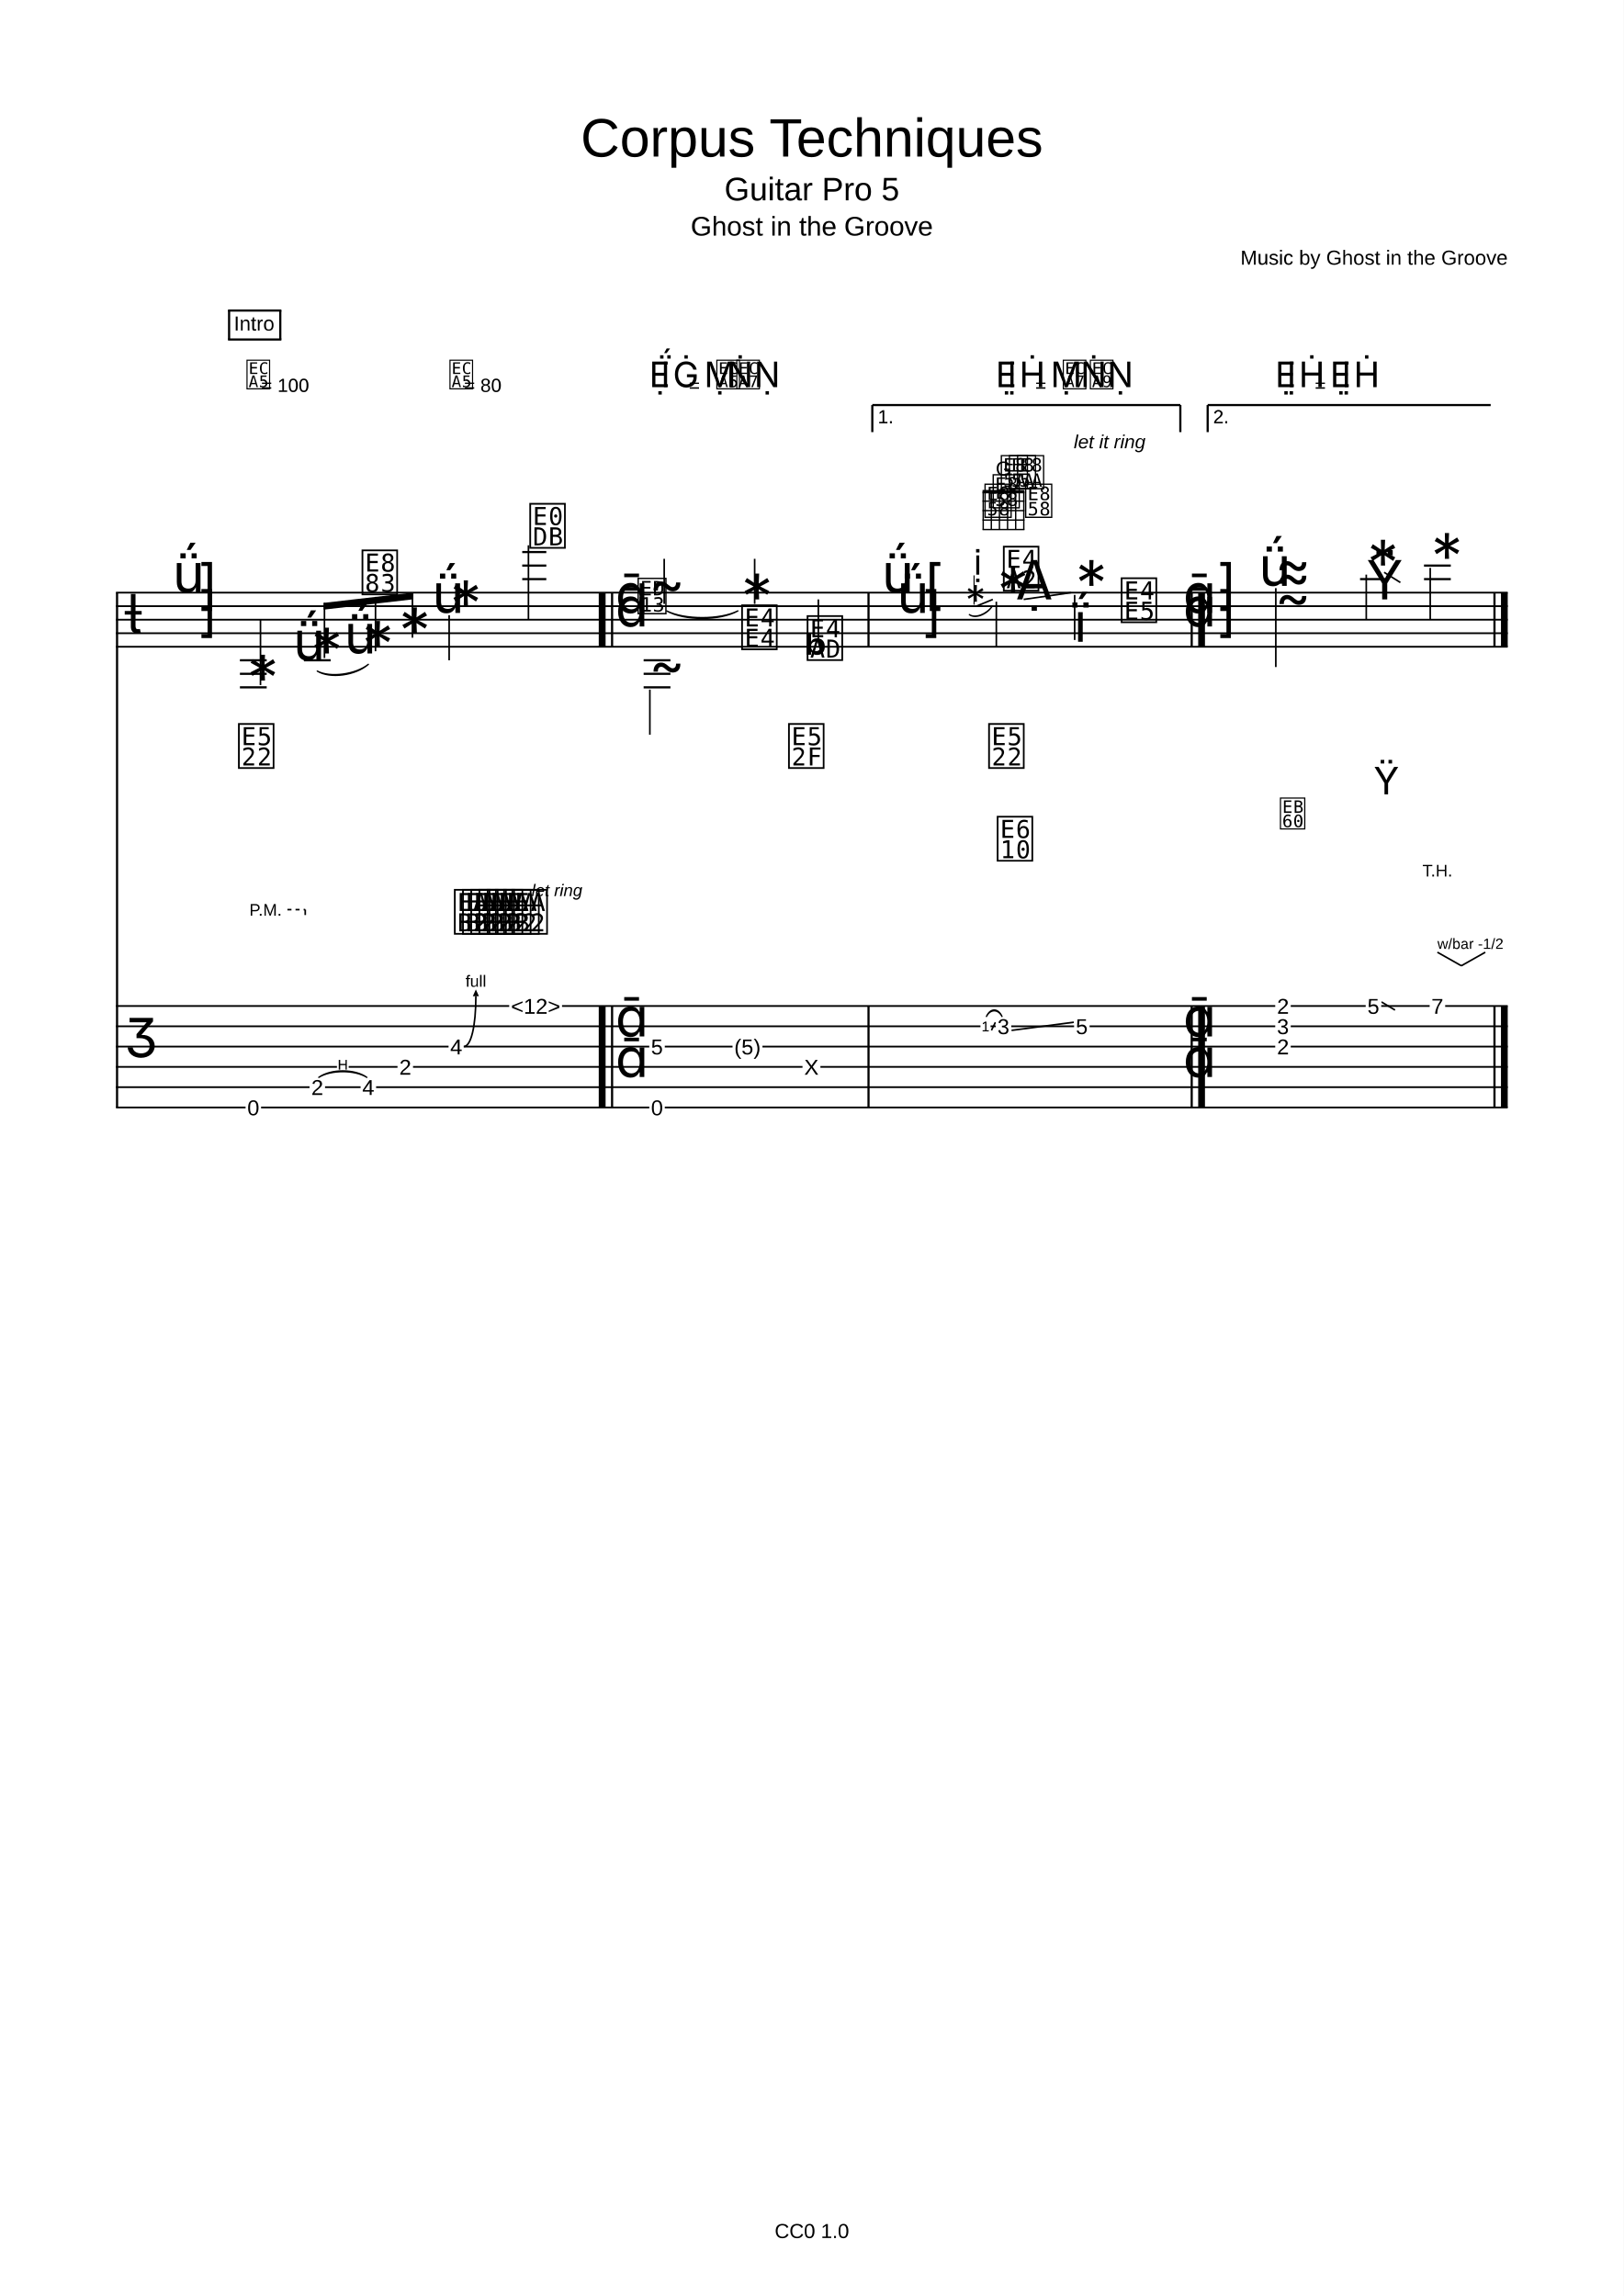
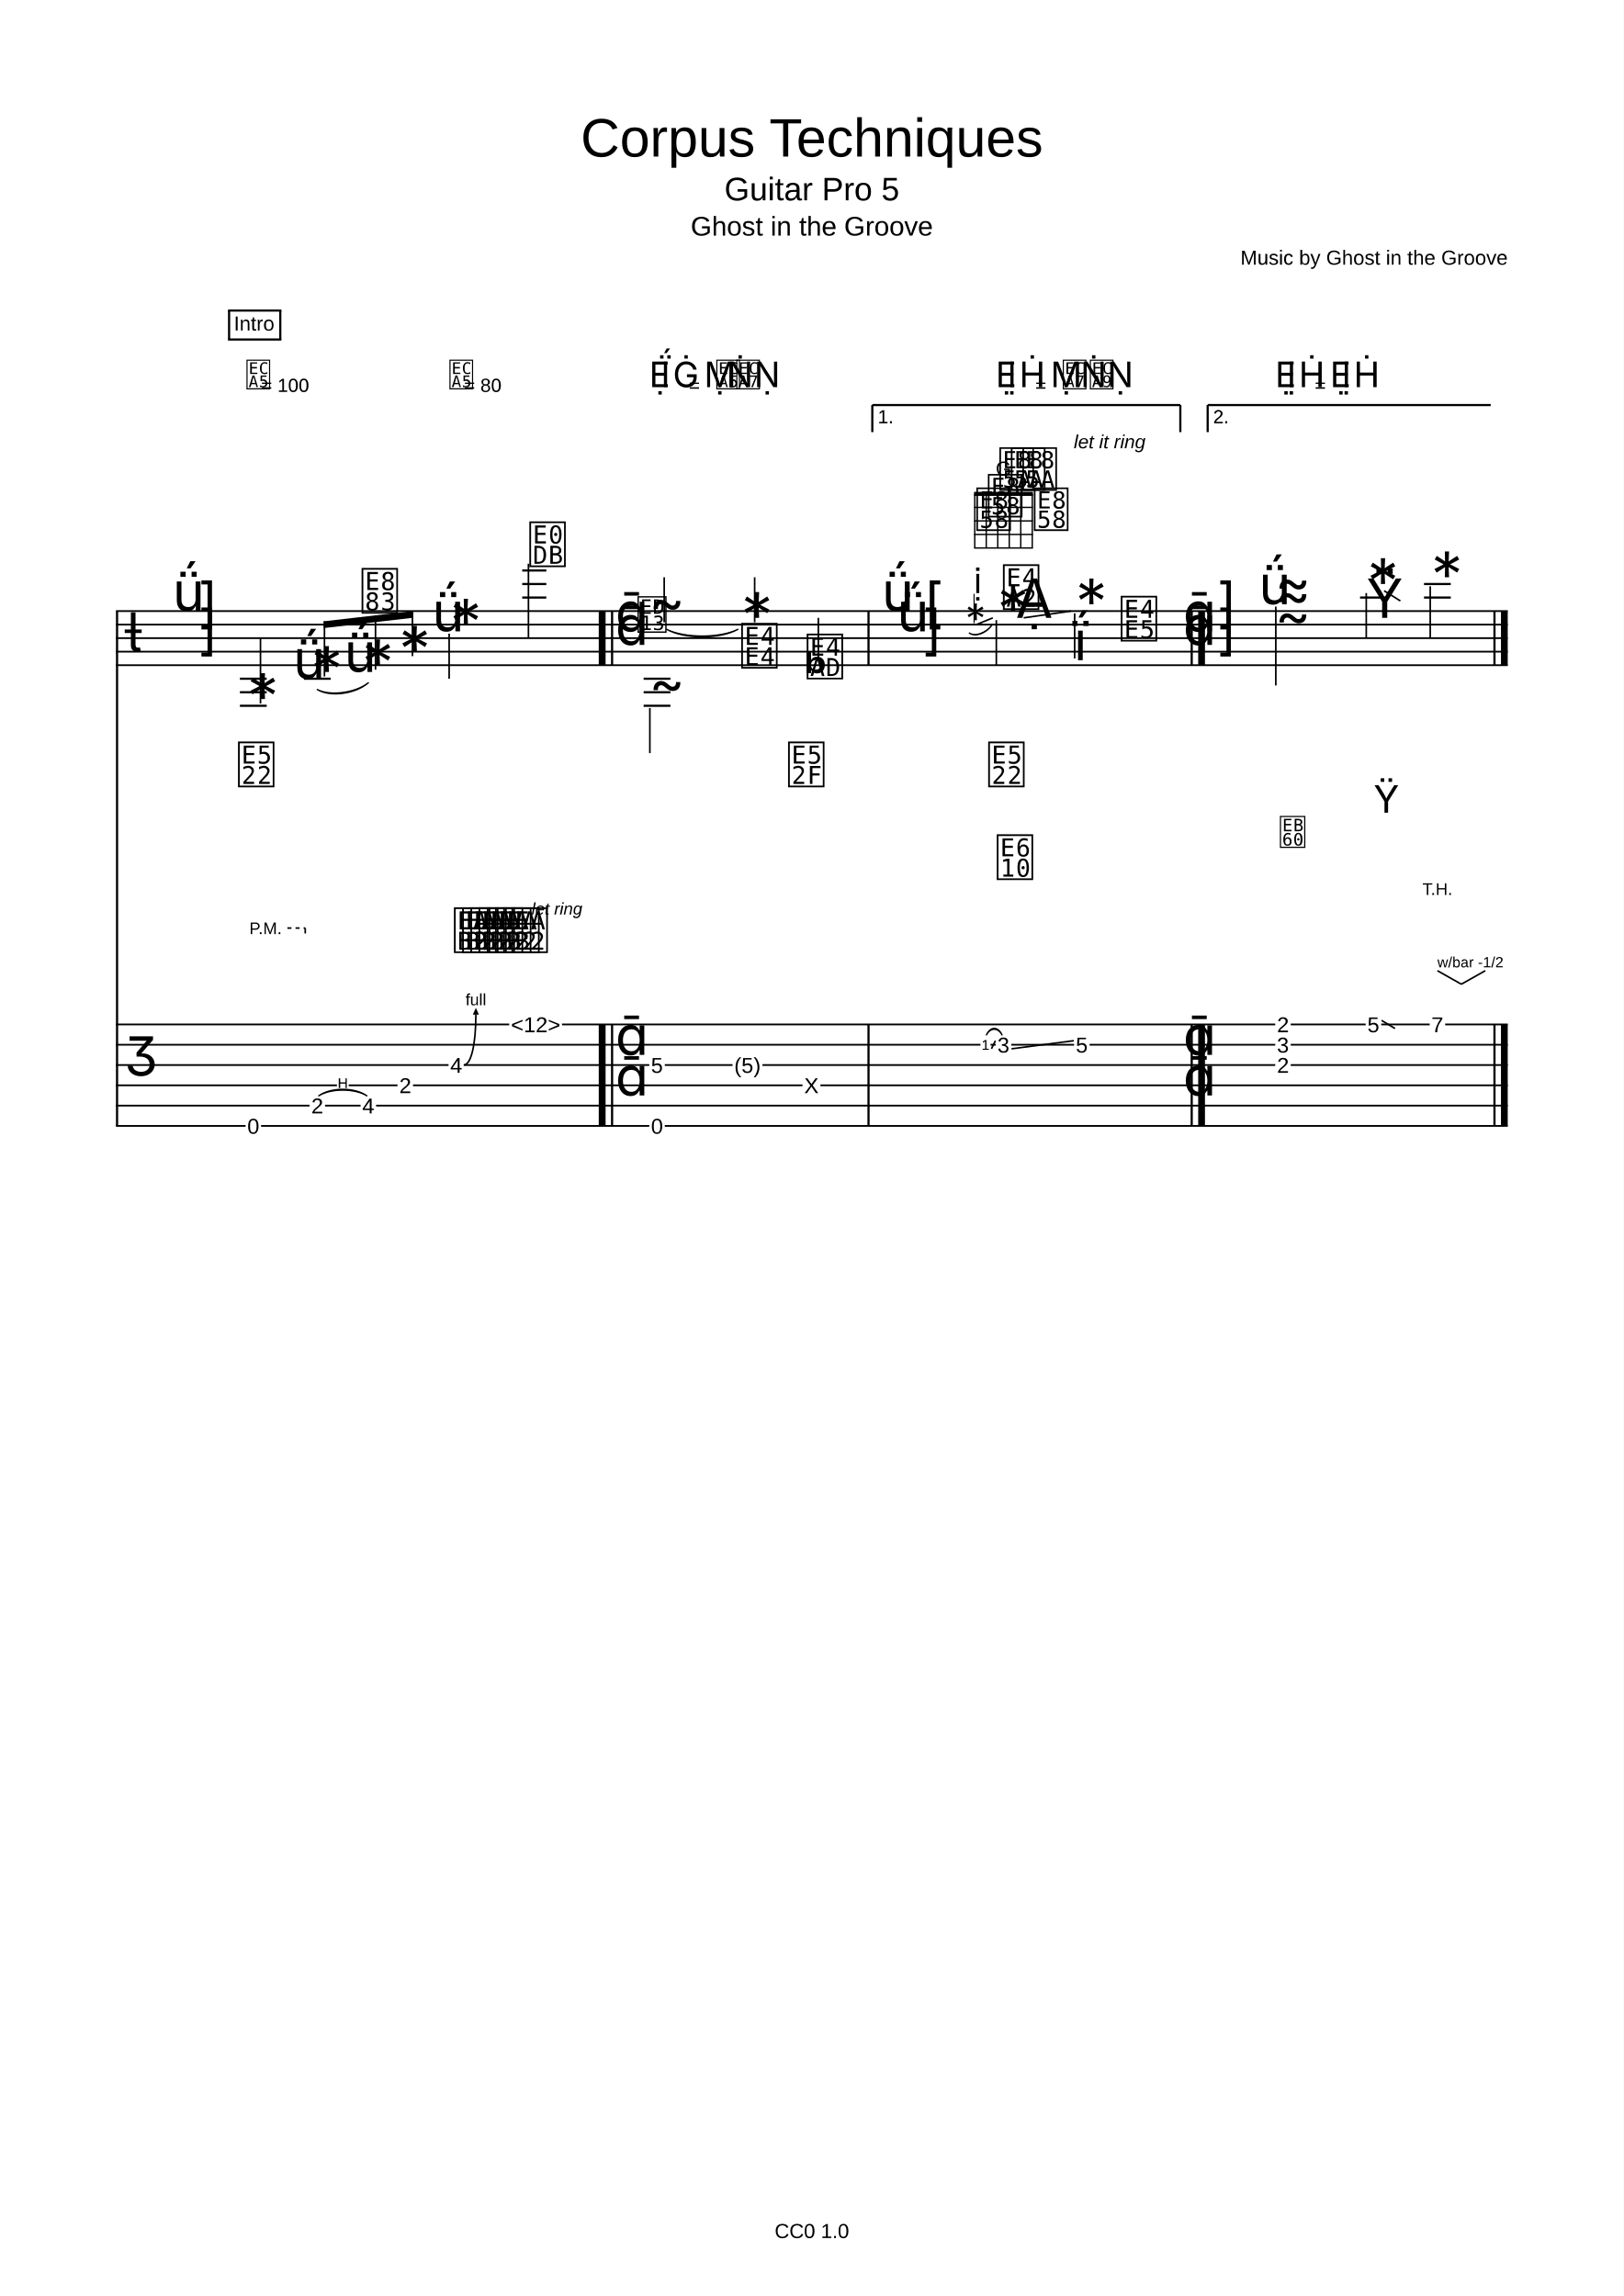
<svg xmlns="http://www.w3.org/2000/svg" width="1200" height="1697.143" viewBox="0 0 120 169.714">
  <style>@font-face{font-family:"Bravura";src:url("Bravura.otf")}text{font-family:"Bravura";font-size:4px}text.t{font-family:Arial,Helvetica,sans-serif}</style>
  <rect x="0" y="0" width="120" height="169.714" fill="white" />
  <g fill="black" stroke="black">
-     <line class="staffLine" x1="8.571" y1="43.806" x2="111.429" y2="43.806" stroke-width="0.13" />
-     <line class="staffLine" x1="8.571" y1="44.806" x2="111.429" y2="44.806" stroke-width="0.13" />
-     <line class="staffLine" x1="8.571" y1="45.806" x2="111.429" y2="45.806" stroke-width="0.13" />
-     <line class="staffLine" x1="8.571" y1="46.806" x2="111.429" y2="46.806" stroke-width="0.13" />
-     <line class="staffLine" x1="8.571" y1="47.806" x2="111.429" y2="47.806" stroke-width="0.13" />
-     <line class="ledgerLine" x1="17.731" y1="48.806" x2="19.711" y2="48.806" stroke-width="0.16" />
-     <line class="ledgerLine" x1="17.731" y1="49.806" x2="19.711" y2="49.806" stroke-width="0.16" />
-     <line class="ledgerLine" x1="17.731" y1="50.806" x2="19.711" y2="50.806" stroke-width="0.16" />
-     <line class="stem" x1="19.251" y1="50.638" x2="19.251" y2="45.806" stroke-width="0.12" />
-     <line class="ledgerLine" x1="22.459" y1="48.806" x2="24.439" y2="48.806" stroke-width="0.16" />
-     <line class="stem" x1="33.194" y1="45.474" x2="33.194" y2="48.806" stroke-width="0.12" />
-     <line class="ledgerLine" x1="38.595" y1="42.806" x2="40.375" y2="42.806" stroke-width="0.16" />
-     <line class="ledgerLine" x1="38.595" y1="41.806" x2="40.375" y2="41.806" stroke-width="0.16" />
-     <line class="ledgerLine" x1="38.595" y1="40.806" x2="40.375" y2="40.806" stroke-width="0.16" />
-     <line class="stem" x1="39.055" y1="40.306" x2="39.055" y2="45.806" stroke-width="0.12" />
-     <line class="stem" x1="23.979" y1="48.638" x2="23.979" y2="44.556" stroke-width="0.12" />
-     <line class="stem" x1="27.752" y1="48.138" x2="27.752" y2="44.121" stroke-width="0.12" />
-     <line class="stem" x1="30.481" y1="47.138" x2="30.481" y2="43.806" stroke-width="0.12" />
-     <line class="barline" x1="44.336" y1="43.806" x2="44.336" y2="47.806" stroke-width="0.16" />
-     <line class="barline" x1="44.506" y1="43.806" x2="44.506" y2="47.806" stroke-width="0.5" />
-     <line class="barline" x1="45.236" y1="43.806" x2="45.236" y2="47.806" stroke-width="0.16" />
-     <line class="stem" x1="49.088" y1="44.638" x2="49.088" y2="41.306" stroke-width="0.12" />
-     <line class="stem" x1="55.773" y1="44.638" x2="55.773" y2="41.306" stroke-width="0.12" />
-     <line class="stem" x1="60.48" y1="47.362" x2="60.48" y2="44.306" stroke-width="0.12" />
-     <line class="ledgerLine" x1="47.568" y1="48.806" x2="49.548" y2="48.806" stroke-width="0.16" />
-     <line class="ledgerLine" x1="47.568" y1="49.806" x2="49.548" y2="49.806" stroke-width="0.16" />
-     <line class="ledgerLine" x1="47.568" y1="50.806" x2="49.548" y2="50.806" stroke-width="0.16" />
-     <line class="stem" x1="48.028" y1="50.974" x2="48.028" y2="54.306" stroke-width="0.12" />
-     <line class="barline" x1="64.188" y1="43.806" x2="64.188" y2="47.806" stroke-width="0.16" />
-     <line class="stem" x1="73.634" y1="44.474" x2="73.634" y2="47.806" stroke-width="0.12" />
-     <line class="stem" x1="71.988" y1="44.697" x2="71.988" y2="42.531" stroke-width="0.078" />
-     <line class="slide" x1="72.157" y1="44.806" x2="73.374" y2="44.306" stroke-width="0.12" />
-     <line class="stem" x1="79.423" y1="43.974" x2="79.423" y2="47.306" stroke-width="0.12" />
-     <line class="slide" x1="75.654" y1="44.306" x2="79.163" y2="43.806" stroke-width="0.12" />
-     <line class="barline" x1="88.073" y1="43.806" x2="88.073" y2="47.806" stroke-width="0.16" />
-     <line class="barline" x1="88.803" y1="43.806" x2="88.803" y2="47.806" stroke-width="0.5" />
-     <line class="stem" x1="94.289" y1="43.474" x2="94.289" y2="49.306" stroke-width="0.12" />
-     <line class="ledgerLine" x1="100.514" y1="42.806" x2="102.494" y2="42.806" stroke-width="0.16" />
-     <line class="stem" x1="100.974" y1="42.474" x2="100.974" y2="45.806" stroke-width="0.12" />
-     <line class="slide" x1="102.294" y1="42.306" x2="103.494" y2="43.056" stroke-width="0.12" />
-     <line class="ledgerLine" x1="105.241" y1="42.806" x2="107.221" y2="42.806" stroke-width="0.16" />
-     <line class="ledgerLine" x1="105.241" y1="41.806" x2="107.221" y2="41.806" stroke-width="0.16" />
-     <line class="stem" x1="105.701" y1="41.974" x2="105.701" y2="45.806" stroke-width="0.12" />
-     <line class="barline" x1="110.449" y1="43.806" x2="110.449" y2="47.806" stroke-width="0.16" />
-     <line class="barline" x1="111.179" y1="43.806" x2="111.179" y2="47.806" stroke-width="0.5" />
-     <line class="chord" x1="75.664" y1="36.342" x2="75.664" y2="39.142" stroke-width="0.1" />
-     <line class="chord" x1="75.064" y1="36.342" x2="75.064" y2="39.142" stroke-width="0.1" />
-     <line class="chord" x1="74.464" y1="36.342" x2="74.464" y2="39.142" stroke-width="0.1" />
-     <line class="chord" x1="73.864" y1="36.342" x2="73.864" y2="39.142" stroke-width="0.1" />
-     <line class="chord" x1="73.264" y1="36.342" x2="73.264" y2="39.142" stroke-width="0.1" />
-     <line class="chord" x1="72.664" y1="36.342" x2="72.664" y2="39.142" stroke-width="0.1" />
-     <line class="chord" x1="72.614" y1="36.342" x2="75.714" y2="36.342" stroke-width="0.25" />
-     <line class="chord" x1="72.614" y1="37.042" x2="75.714" y2="37.042" stroke-width="0.1" />
-     <line class="chord" x1="72.614" y1="37.742" x2="75.714" y2="37.742" stroke-width="0.1" />
-     <line class="chord" x1="72.614" y1="38.442" x2="75.714" y2="38.442" stroke-width="0.1" />
-     <line class="chord" x1="72.614" y1="39.142" x2="75.714" y2="39.142" stroke-width="0.1" />
-     <line class="staffLine" x1="8.571" y1="74.361" x2="111.429" y2="74.361" stroke-width="0.13" />
-     <line class="staffLine" x1="8.571" y1="75.861" x2="111.429" y2="75.861" stroke-width="0.13" />
-     <line class="staffLine" x1="8.571" y1="77.361" x2="111.429" y2="77.361" stroke-width="0.13" />
-     <line class="staffLine" x1="8.571" y1="78.861" x2="111.429" y2="78.861" stroke-width="0.13" />
-     <line class="staffLine" x1="8.571" y1="80.361" x2="111.429" y2="80.361" stroke-width="0.13" />
-     <line class="staffLine" x1="8.571" y1="81.861" x2="111.429" y2="81.861" stroke-width="0.13" />
-     <line class="barline" x1="44.336" y1="74.361" x2="44.336" y2="81.861" stroke-width="0.16" />
-     <line class="barline" x1="44.506" y1="74.361" x2="44.506" y2="81.861" stroke-width="0.5" />
-     <line class="barline" x1="45.236" y1="74.361" x2="45.236" y2="81.861" stroke-width="0.16" />
-     <line class="barline" x1="64.188" y1="74.361" x2="64.188" y2="81.861" stroke-width="0.16" />
-     <line class="slide" x1="73.271" y1="76.161" x2="73.569" y2="75.561" stroke-width="0.12" />
-     <line class="slide" x1="74.759" y1="76.161" x2="79.359" y2="75.561" stroke-width="0.12" />
-     <line class="barline" x1="88.073" y1="74.361" x2="88.073" y2="81.861" stroke-width="0.16" />
-     <line class="barline" x1="88.803" y1="74.361" x2="88.803" y2="81.861" stroke-width="0.5" />
-     <line class="slide" x1="102.099" y1="74.061" x2="103.099" y2="74.661" stroke-width="0.12" />
-     <line class="barline" x1="110.449" y1="74.361" x2="110.449" y2="81.861" stroke-width="0.16" />
-     <line class="barline" x1="111.179" y1="74.361" x2="111.179" y2="81.861" stroke-width="0.5" />
-     <line class="bend" x1="106.231" y1="70.387" x2="108" y2="71.387" stroke-width="0.12" />
-     <line class="bend" x1="108" y1="71.387" x2="109.769" y2="70.387" stroke-width="0.12" />
-     <line class="technique" x1="21.241" y1="67.237" x2="22.559" y2="67.237" stroke-width="0.12" stroke-dasharray="0.3" />
-     <line class="technique" x1="22.559" y1="67.237" x2="22.559" y2="67.637" stroke-width="0.12" />
+     <line class="staffLine" x1="8.571" y1="45.169" x2="111.429" y2="45.169" stroke-width="0.13" />
+     <line class="staffLine" x1="8.571" y1="46.169" x2="111.429" y2="46.169" stroke-width="0.13" />
+     <line class="staffLine" x1="8.571" y1="47.169" x2="111.429" y2="47.169" stroke-width="0.13" />
+     <line class="staffLine" x1="8.571" y1="48.169" x2="111.429" y2="48.169" stroke-width="0.13" />
+     <line class="staffLine" x1="8.571" y1="49.169" x2="111.429" y2="49.169" stroke-width="0.13" />
+     <line class="ledgerLine" x1="17.731" y1="50.169" x2="19.711" y2="50.169" stroke-width="0.16" />
+     <line class="ledgerLine" x1="17.731" y1="51.169" x2="19.711" y2="51.169" stroke-width="0.16" />
+     <line class="ledgerLine" x1="17.731" y1="52.169" x2="19.711" y2="52.169" stroke-width="0.16" />
+     <line class="stem" x1="19.251" y1="52.001" x2="19.251" y2="47.169" stroke-width="0.12" />
+     <line class="ledgerLine" x1="22.459" y1="50.169" x2="24.439" y2="50.169" stroke-width="0.16" />
+     <line class="stem" x1="33.194" y1="46.837" x2="33.194" y2="50.169" stroke-width="0.12" />
+     <line class="ledgerLine" x1="38.595" y1="44.169" x2="40.375" y2="44.169" stroke-width="0.16" />
+     <line class="ledgerLine" x1="38.595" y1="43.169" x2="40.375" y2="43.169" stroke-width="0.16" />
+     <line class="ledgerLine" x1="38.595" y1="42.169" x2="40.375" y2="42.169" stroke-width="0.16" />
+     <line class="stem" x1="39.055" y1="41.669" x2="39.055" y2="47.169" stroke-width="0.12" />
+     <line class="stem" x1="23.979" y1="50.001" x2="23.979" y2="45.919" stroke-width="0.12" />
+     <line class="stem" x1="27.752" y1="49.501" x2="27.752" y2="45.484" stroke-width="0.12" />
+     <line class="stem" x1="30.481" y1="48.501" x2="30.481" y2="45.169" stroke-width="0.12" />
+     <line class="barline" x1="44.336" y1="45.169" x2="44.336" y2="49.169" stroke-width="0.16" />
+     <line class="barline" x1="44.506" y1="45.169" x2="44.506" y2="49.169" stroke-width="0.5" />
+     <line class="barline" x1="45.236" y1="45.169" x2="45.236" y2="49.169" stroke-width="0.16" />
+     <line class="stem" x1="49.088" y1="46.001" x2="49.088" y2="42.669" stroke-width="0.12" />
+     <line class="stem" x1="55.773" y1="46.001" x2="55.773" y2="42.669" stroke-width="0.12" />
+     <line class="stem" x1="60.48" y1="48.725" x2="60.48" y2="45.669" stroke-width="0.12" />
+     <line class="ledgerLine" x1="47.568" y1="50.169" x2="49.548" y2="50.169" stroke-width="0.16" />
+     <line class="ledgerLine" x1="47.568" y1="51.169" x2="49.548" y2="51.169" stroke-width="0.16" />
+     <line class="ledgerLine" x1="47.568" y1="52.169" x2="49.548" y2="52.169" stroke-width="0.16" />
+     <line class="stem" x1="48.028" y1="52.337" x2="48.028" y2="55.669" stroke-width="0.12" />
+     <line class="barline" x1="64.188" y1="45.169" x2="64.188" y2="49.169" stroke-width="0.16" />
+     <line class="stem" x1="73.634" y1="45.837" x2="73.634" y2="49.169" stroke-width="0.12" />
+     <line class="stem" x1="71.988" y1="46.06" x2="71.988" y2="43.894" stroke-width="0.078" />
+     <line class="slide" x1="72.157" y1="46.169" x2="73.374" y2="45.669" stroke-width="0.12" />
+     <line class="stem" x1="79.423" y1="45.337" x2="79.423" y2="48.669" stroke-width="0.12" />
+     <line class="slide" x1="75.654" y1="45.669" x2="79.163" y2="45.169" stroke-width="0.12" />
+     <line class="barline" x1="88.073" y1="45.169" x2="88.073" y2="49.169" stroke-width="0.16" />
+     <line class="barline" x1="88.803" y1="45.169" x2="88.803" y2="49.169" stroke-width="0.5" />
+     <line class="stem" x1="94.289" y1="44.837" x2="94.289" y2="50.669" stroke-width="0.12" />
+     <line class="ledgerLine" x1="100.514" y1="44.169" x2="102.494" y2="44.169" stroke-width="0.16" />
+     <line class="stem" x1="100.974" y1="43.837" x2="100.974" y2="47.169" stroke-width="0.12" />
+     <line class="slide" x1="102.294" y1="43.669" x2="103.494" y2="44.419" stroke-width="0.12" />
+     <line class="ledgerLine" x1="105.241" y1="44.169" x2="107.221" y2="44.169" stroke-width="0.16" />
+     <line class="ledgerLine" x1="105.241" y1="43.169" x2="107.221" y2="43.169" stroke-width="0.16" />
+     <line class="stem" x1="105.701" y1="43.337" x2="105.701" y2="47.169" stroke-width="0.12" />
+     <line class="barline" x1="110.449" y1="45.169" x2="110.449" y2="49.169" stroke-width="0.16" />
+     <line class="barline" x1="111.179" y1="45.169" x2="111.179" y2="49.169" stroke-width="0.5" />
+     <line class="chord" x1="76.289" y1="36.505" x2="76.289" y2="40.505" stroke-width="0.1" />
+     <line class="chord" x1="75.439" y1="36.505" x2="75.439" y2="40.505" stroke-width="0.1" />
+     <line class="chord" x1="74.589" y1="36.505" x2="74.589" y2="40.505" stroke-width="0.1" />
+     <line class="chord" x1="73.739" y1="36.505" x2="73.739" y2="40.505" stroke-width="0.1" />
+     <line class="chord" x1="72.889" y1="36.505" x2="72.889" y2="40.505" stroke-width="0.1" />
+     <line class="chord" x1="72.039" y1="36.505" x2="72.039" y2="40.505" stroke-width="0.1" />
+     <line class="chord" x1="71.989" y1="36.505" x2="76.339" y2="36.505" stroke-width="0.3" />
+     <line class="chord" x1="71.989" y1="37.505" x2="76.339" y2="37.505" stroke-width="0.1" />
+     <line class="chord" x1="71.989" y1="38.505" x2="76.339" y2="38.505" stroke-width="0.1" />
+     <line class="chord" x1="71.989" y1="39.505" x2="76.339" y2="39.505" stroke-width="0.1" />
+     <line class="chord" x1="71.989" y1="40.505" x2="76.339" y2="40.505" stroke-width="0.1" />
+     <line class="staffLine" x1="8.571" y1="75.724" x2="111.429" y2="75.724" stroke-width="0.13" />
+     <line class="staffLine" x1="8.571" y1="77.224" x2="111.429" y2="77.224" stroke-width="0.13" />
+     <line class="staffLine" x1="8.571" y1="78.724" x2="111.429" y2="78.724" stroke-width="0.13" />
+     <line class="staffLine" x1="8.571" y1="80.224" x2="111.429" y2="80.224" stroke-width="0.13" />
+     <line class="staffLine" x1="8.571" y1="81.724" x2="111.429" y2="81.724" stroke-width="0.13" />
+     <line class="staffLine" x1="8.571" y1="83.224" x2="111.429" y2="83.224" stroke-width="0.13" />
+     <line class="barline" x1="44.336" y1="75.724" x2="44.336" y2="83.224" stroke-width="0.16" />
+     <line class="barline" x1="44.506" y1="75.724" x2="44.506" y2="83.224" stroke-width="0.5" />
+     <line class="barline" x1="45.236" y1="75.724" x2="45.236" y2="83.224" stroke-width="0.16" />
+     <line class="barline" x1="64.188" y1="75.724" x2="64.188" y2="83.224" stroke-width="0.16" />
+     <line class="slide" x1="73.271" y1="77.524" x2="73.569" y2="76.924" stroke-width="0.12" />
+     <line class="slide" x1="74.759" y1="77.524" x2="79.359" y2="76.924" stroke-width="0.12" />
+     <line class="barline" x1="88.073" y1="75.724" x2="88.073" y2="83.224" stroke-width="0.16" />
+     <line class="barline" x1="88.803" y1="75.724" x2="88.803" y2="83.224" stroke-width="0.5" />
+     <line class="slide" x1="102.099" y1="75.424" x2="103.099" y2="76.024" stroke-width="0.12" />
+     <line class="barline" x1="110.449" y1="75.724" x2="110.449" y2="83.224" stroke-width="0.16" />
+     <line class="barline" x1="111.179" y1="75.724" x2="111.179" y2="83.224" stroke-width="0.5" />
+     <line class="bend" x1="106.231" y1="71.75" x2="108" y2="72.75" stroke-width="0.12" />
+     <line class="bend" x1="108" y1="72.75" x2="109.769" y2="71.75" stroke-width="0.12" />
+     <line class="technique" x1="21.241" y1="68.6" x2="22.559" y2="68.6" stroke-width="0.12" stroke-dasharray="0.3" />
+     <line class="technique" x1="22.559" y1="68.6" x2="22.559" y2="69" stroke-width="0.12" />
    <line class="volta" x1="64.468" y1="29.941" x2="87.233" y2="29.941" stroke-width="0.16" />
    <line class="volta" x1="64.468" y1="29.941" x2="64.468" y2="31.941" stroke-width="0.16" />
    <line class="volta" x1="87.233" y1="29.941" x2="87.233" y2="31.941" stroke-width="0.16" />
    <line class="volta" x1="89.253" y1="29.941" x2="110.169" y2="29.941" stroke-width="0.16" />
    <line class="volta" x1="89.253" y1="29.941" x2="89.253" y2="31.941" stroke-width="0.16" />
    <line class="section" x1="16.851" y1="22.955" x2="20.795" y2="22.955" stroke-width="0.16" />
    <line class="section" x1="16.851" y1="25.095" x2="20.795" y2="25.095" stroke-width="0.16" />
    <line class="section" x1="16.931" y1="22.955" x2="16.931" y2="25.095" stroke-width="0.16" />
    <line class="section" x1="20.715" y1="22.955" x2="20.715" y2="25.095" stroke-width="0.16" />
-     <line class="barline" x1="8.651" y1="43.806" x2="8.651" y2="81.861" stroke-width="0.16" />
-     <polygon class="beam" stroke="none" points="23.919,44.563 30.541,43.799 30.541,44.299 23.919,45.063" />
-     <text class="clef" x="9.171" y="46.806" stroke="none"></text>
-     <text class="keySignature" x="12.755" y="43.806" stroke="none"></text>
-     <text class="timeSignature" x="14.651" y="44.806" stroke="none"></text>
-     <text class="timeSignature" x="14.651" y="46.806" stroke="none"></text>
-     <text class="notehead" x="18.131" y="50.806" stroke="none"></text>
-     <text class="notehead" x="22.859" y="48.806" stroke="none"></text>
-     <text class="accidental" x="21.663" y="48.806" stroke="none"></text>
-     <text class="notehead" x="26.632" y="48.306" stroke="none"></text>
-     <text class="accidental" x="25.436" y="48.306" stroke="none"></text>
-     <text class="notehead" x="29.361" y="47.306" stroke="none"></text>
-     <text class="notehead" x="33.134" y="45.306" stroke="none"></text>
-     <text class="accidental" x="31.938" y="45.306" stroke="none"></text>
-     <text class="notehead" x="38.995" y="40.306" stroke="none"></text>
-     <text class="tuplet" x="26.598" y="43.749" stroke="none"></text>
-     <text class="repeat" x="45.476" y="45.306" stroke="none"></text>
-     <text class="repeat" x="45.476" y="46.306" stroke="none"></text>
-     <text class="notehead" x="47.968" y="44.806" stroke="none"></text>
-     <text class="fingering" x="47.012" y="45.209" style="font-size:3.2px" stroke="none"></text>
-     <text class="notehead" x="54.653" y="44.806" stroke="none"></text>
-     <text class="notehead" x="59.38" y="47.806" stroke="none"></text>
-     <text class="articulation" x="59.492" y="48.606" stroke="none"></text>
-     <text class="notehead" x="47.968" y="50.806" stroke="none"></text>
-     <text class="rest" x="54.653" y="47.806" stroke="none"></text>
-     <text class="keySignature" x="65.168" y="43.806" stroke="none"></text>
-     <text class="keySignature" x="66.284" y="45.306" stroke="none"></text>
-     <text class="timeSignature" x="68.278" y="44.806" stroke="none"></text>
-     <text class="timeSignature" x="68.18" y="46.806" stroke="none"></text>
-     <text class="notehead" x="73.574" y="44.306" stroke="none"></text>
-     <text class="dot" x="75.054" y="44.306" stroke="none"></text>
-     <text class="notehead" x="71.26" y="44.806" style="font-size:2.6px" stroke="none"></text>
-     <text class="flag" x="71.949" y="42.474" style="font-size:2.6px" stroke="none"></text>
-     <text class="articulation" x="73.996" y="43.474" stroke="none"></text>
-     <text class="notehead" x="79.363" y="43.806" stroke="none"></text>
-     <text class="flag" x="79.363" y="47.438" stroke="none"></text>
-     <text class="rest" x="82.702" y="45.806" stroke="none"></text>
-     <text class="repeat" x="87.433" y="45.306" stroke="none"></text>
-     <text class="repeat" x="87.433" y="46.306" stroke="none"></text>
-     <text class="timeSignature" x="89.953" y="44.806" stroke="none"></text>
-     <text class="timeSignature" x="89.953" y="46.806" stroke="none"></text>
-     <text class="notehead" x="94.229" y="43.306" stroke="none"></text>
-     <text class="accidental" x="93.033" y="43.306" stroke="none"></text>
-     <text class="notehead" x="94.229" y="44.306" stroke="none"></text>
-     <text class="notehead" x="94.229" y="45.806" stroke="none"></text>
-     <text class="notehead" x="100.914" y="42.306" stroke="none"></text>
-     <text class="technique" x="100.978" y="44.306" stroke="none"></text>
-     <text class="notehead" x="105.641" y="41.806" stroke="none"></text>
-     <text class="chord" x="75.662" y="38.094" style="font-size:3px" stroke="none"></text>
-     <text class="chord" x="75.062" y="35.979" style="font-size:3px" stroke="none"></text>
-     <text class="chord" x="74.462" y="35.979" style="font-size:3px" stroke="none"></text>
-     <text class="chord" x="73.862" y="35.979" style="font-size:3px" stroke="none"></text>
-     <text class="chord" x="73.262" y="37.394" style="font-size:3px" stroke="none"></text>
-     <text class="chord" x="72.662" y="38.094" style="font-size:3px" stroke="none"></text>
-     <text class="dynamic" x="17.465" y="56.582" stroke="none"></text>
-     <text class="dynamic" x="58.118" y="56.582" stroke="none"></text>
-     <text class="dynamic" x="72.908" y="56.582" stroke="none"></text>
-     <text class="clef" x="9.183" y="78.143" stroke="none"></text>
-     <text class="repeat" x="45.476" y="76.611" stroke="none"></text>
-     <text class="repeat" x="45.476" y="79.611" stroke="none"></text>
-     <text class="repeat" x="87.433" y="76.611" stroke="none"></text>
-     <text class="repeat" x="87.433" y="79.611" stroke="none"></text>
-     <text class="vibrato" x="33.42" y="68.837" stroke="none"></text>
-     <text class="vibrato" x="34.028" y="68.837" stroke="none"></text>
-     <text class="vibrato" x="34.636" y="68.837" stroke="none"></text>
-     <text class="vibrato" x="35.244" y="68.837" stroke="none"></text>
-     <text class="vibrato" x="35.852" y="68.837" stroke="none"></text>
-     <text class="vibrato" x="36.46" y="68.837" stroke="none"></text>
-     <text class="vibrato" x="37.068" y="68.837" stroke="none"></text>
-     <text class="vibrato" x="37.676" y="68.837" stroke="none"></text>
-     <text class="technique" x="73.54" y="63.437" stroke="none"></text>
-     <text class="technique" x="94.5" y="61.137" style="font-size:2.8px" stroke="none"></text>
-     <text class="technique" x="101.507" y="58.714" style="font-size:2.8px" stroke="none"></text>
+     <line class="barline" x1="8.651" y1="45.169" x2="8.651" y2="83.224" stroke-width="0.16" />
+     <polygon class="beam" stroke="none" points="23.919,45.926 30.541,45.162 30.541,45.662 23.919,46.426" />
+     <text class="clef" x="9.171" y="48.169" stroke="none"></text>
+     <text class="keySignature" x="12.755" y="45.169" stroke="none"></text>
+     <text class="timeSignature" x="14.651" y="46.169" stroke="none"></text>
+     <text class="timeSignature" x="14.651" y="48.169" stroke="none"></text>
+     <text class="notehead" x="18.131" y="52.169" stroke="none"></text>
+     <text class="notehead" x="22.859" y="50.169" stroke="none"></text>
+     <text class="accidental" x="21.663" y="50.169" stroke="none"></text>
+     <text class="notehead" x="26.632" y="49.669" stroke="none"></text>
+     <text class="accidental" x="25.436" y="49.669" stroke="none"></text>
+     <text class="notehead" x="29.361" y="48.669" stroke="none"></text>
+     <text class="notehead" x="33.134" y="46.669" stroke="none"></text>
+     <text class="accidental" x="31.938" y="46.669" stroke="none"></text>
+     <text class="notehead" x="38.995" y="41.669" stroke="none"></text>
+     <text class="tuplet" x="26.598" y="45.112" stroke="none"></text>
+     <text class="repeat" x="45.476" y="46.669" stroke="none"></text>
+     <text class="repeat" x="45.476" y="47.669" stroke="none"></text>
+     <text class="notehead" x="47.968" y="46.169" stroke="none"></text>
+     <text class="fingering" x="47.012" y="46.572" style="font-size:3.2px" stroke="none"></text>
+     <text class="notehead" x="54.653" y="46.169" stroke="none"></text>
+     <text class="notehead" x="59.38" y="49.169" stroke="none"></text>
+     <text class="articulation" x="59.492" y="49.969" stroke="none"></text>
+     <text class="notehead" x="47.968" y="52.169" stroke="none"></text>
+     <text class="rest" x="54.653" y="49.169" stroke="none"></text>
+     <text class="keySignature" x="65.168" y="45.169" stroke="none"></text>
+     <text class="keySignature" x="66.284" y="46.669" stroke="none"></text>
+     <text class="timeSignature" x="68.278" y="46.169" stroke="none"></text>
+     <text class="timeSignature" x="68.18" y="48.169" stroke="none"></text>
+     <text class="notehead" x="73.574" y="45.669" stroke="none"></text>
+     <text class="dot" x="75.054" y="45.669" stroke="none"></text>
+     <text class="notehead" x="71.26" y="46.169" style="font-size:2.6px" stroke="none"></text>
+     <text class="flag" x="71.949" y="43.837" style="font-size:2.6px" stroke="none"></text>
+     <text class="articulation" x="73.996" y="44.837" stroke="none"></text>
+     <text class="notehead" x="79.363" y="45.169" stroke="none"></text>
+     <text class="flag" x="79.363" y="48.801" stroke="none"></text>
+     <text class="rest" x="82.702" y="47.169" stroke="none"></text>
+     <text class="repeat" x="87.433" y="46.669" stroke="none"></text>
+     <text class="repeat" x="87.433" y="47.669" stroke="none"></text>
+     <text class="timeSignature" x="89.953" y="46.169" stroke="none"></text>
+     <text class="timeSignature" x="89.953" y="48.169" stroke="none"></text>
+     <text class="notehead" x="94.229" y="44.669" stroke="none"></text>
+     <text class="accidental" x="93.033" y="44.669" stroke="none"></text>
+     <text class="notehead" x="94.229" y="45.669" stroke="none"></text>
+     <text class="notehead" x="94.229" y="47.169" stroke="none"></text>
+     <text class="notehead" x="100.914" y="43.669" stroke="none"></text>
+     <text class="technique" x="100.978" y="45.669" stroke="none"></text>
+     <text class="notehead" x="105.641" y="43.169" stroke="none"></text>
+     <text class="chord" x="76.287" y="39.007" style="font-size:3.8px" stroke="none"></text>
+     <text class="chord" x="75.437" y="36.035" style="font-size:3.8px" stroke="none"></text>
+     <text class="chord" x="74.587" y="36.035" style="font-size:3.8px" stroke="none"></text>
+     <text class="chord" x="73.737" y="36.035" style="font-size:3.8px" stroke="none"></text>
+     <text class="chord" x="72.887" y="38.007" style="font-size:3.8px" stroke="none"></text>
+     <text class="chord" x="72.037" y="39.007" style="font-size:3.8px" stroke="none"></text>
+     <text class="dynamic" x="17.465" y="57.945" stroke="none"></text>
+     <text class="dynamic" x="58.118" y="57.945" stroke="none"></text>
+     <text class="dynamic" x="72.908" y="57.945" stroke="none"></text>
+     <text class="clef" x="9.183" y="79.506" stroke="none"></text>
+     <text class="repeat" x="45.476" y="77.974" stroke="none"></text>
+     <text class="repeat" x="45.476" y="80.974" stroke="none"></text>
+     <text class="repeat" x="87.433" y="77.974" stroke="none"></text>
+     <text class="repeat" x="87.433" y="80.974" stroke="none"></text>
+     <text class="vibrato" x="33.42" y="70.2" stroke="none"></text>
+     <text class="vibrato" x="34.028" y="70.2" stroke="none"></text>
+     <text class="vibrato" x="34.636" y="70.2" stroke="none"></text>
+     <text class="vibrato" x="35.244" y="70.2" stroke="none"></text>
+     <text class="vibrato" x="35.852" y="70.2" stroke="none"></text>
+     <text class="vibrato" x="36.46" y="70.2" stroke="none"></text>
+     <text class="vibrato" x="37.068" y="70.2" stroke="none"></text>
+     <text class="vibrato" x="37.676" y="70.2" stroke="none"></text>
+     <text class="technique" x="73.54" y="64.8" stroke="none"></text>
+     <text class="technique" x="94.5" y="62.5" style="font-size:2.8px" stroke="none"></text>
+     <text class="technique" x="101.507" y="60.077" style="font-size:2.8px" stroke="none"></text>
    <text class="tempo" x="18.131" y="28.617" style="font-size:2.6px" stroke="none"></text>
    <text class="tempo" x="33.134" y="28.617" style="font-size:2.6px" stroke="none"></text>
    <text class="tempo" x="47.968" y="28.617" style="font-size:2.6px" stroke="none"></text>
    <text class="tempo" x="48.831" y="28.617" style="font-size:2.6px" stroke="none"></text>
    <text class="tempo" x="49.721" y="28.617" style="font-size:2.6px" stroke="none"></text>
    <text class="tempo" x="52.027" y="28.617" style="font-size:2.6px" stroke="none"></text>
    <text class="tempo" x="52.854" y="28.617" style="font-size:2.6px" stroke="none"></text>
    <text class="tempo" x="53.717" y="28.617" style="font-size:2.6px" stroke="none"></text>
    <text class="tempo" x="54.331" y="28.617" style="font-size:2.6px" stroke="none"></text>
    <text class="tempo" x="55.719" y="28.617" style="font-size:2.6px" stroke="none"></text>
    <text class="tempo" x="73.574" y="28.617" style="font-size:2.6px" stroke="none"></text>
    <text class="tempo" x="74.437" y="28.617" style="font-size:2.6px" stroke="none"></text>
    <text class="tempo" x="75.326" y="28.617" style="font-size:2.6px" stroke="none"></text>
    <text class="tempo" x="77.633" y="28.617" style="font-size:2.6px" stroke="none"></text>
    <text class="tempo" x="78.46" y="28.617" style="font-size:2.6px" stroke="none"></text>
    <text class="tempo" x="79.848" y="28.617" style="font-size:2.6px" stroke="none"></text>
    <text class="tempo" x="80.462" y="28.617" style="font-size:2.6px" stroke="none"></text>
    <text class="tempo" x="81.819" y="28.617" style="font-size:2.6px" stroke="none"></text>
    <text class="tempo" x="94.229" y="28.617" style="font-size:2.6px" stroke="none"></text>
    <text class="tempo" x="95.092" y="28.617" style="font-size:2.6px" stroke="none"></text>
    <text class="tempo" x="95.982" y="28.617" style="font-size:2.6px" stroke="none"></text>
    <text class="tempo" x="98.288" y="28.617" style="font-size:2.6px" stroke="none"></text>
    <text class="tempo" x="99.152" y="28.617" style="font-size:2.6px" stroke="none"></text>
    <text class="tempo" x="100.041" y="28.617" style="font-size:2.6px" stroke="none"></text>
    <text class="t credit" x="60" y="11.571" style="font-size:4px" text-anchor="middle" stroke="none">Corpus Techniques</text>
    <text class="t credit" x="60" y="14.811" style="font-size:2.4px" text-anchor="middle" stroke="none">Guitar Pro 5</text>
    <text class="t credit" x="60" y="17.415" style="font-size:2px" text-anchor="middle" stroke="none">Ghost in the Groove</text>
    <text class="t credit" x="111.429" y="19.56" style="font-size:1.5px" text-anchor="end" stroke="none">Music by Ghost in the Groove</text>
    <text class="t chord" x="74.164" y="35.154" style="font-size:1.5px" text-anchor="middle" stroke="none">G</text>
    <text class="t beatText" x="79.363" y="33.135" style="font-size:1.4px;font-style:italic" text-anchor="start" stroke="none">let it ring</text>
-     <rect class="knockout" x="18.149" y="81.157" width="1.146" height="1.408" fill="white" stroke="none" />
-     <text class="t fretNumber" x="18.721" y="82.437" style="font-size:1.6px" text-anchor="middle" stroke="none">0</text>
-     <rect class="knockout" x="22.876" y="79.657" width="1.146" height="1.408" fill="white" stroke="none" />
-     <text class="t fretNumber" x="23.449" y="80.937" style="font-size:1.6px" text-anchor="middle" stroke="none">2</text>
-     <rect class="knockout" x="26.649" y="79.657" width="1.146" height="1.408" fill="white" stroke="none" />
-     <text class="t fretNumber" x="27.222" y="80.937" style="font-size:1.6px" text-anchor="middle" stroke="none">4</text>
-     <rect class="knockout" x="24.901" y="78.225" width="0.868" height="0.924" fill="white" stroke="none" />
-     <text class="t technique" x="25.335" y="79.065" style="font-size:1.05px" text-anchor="middle" stroke="none">H</text>
-     <rect class="knockout" x="29.378" y="78.157" width="1.146" height="1.408" fill="white" stroke="none" />
-     <text class="t fretNumber" x="29.951" y="79.437" style="font-size:1.6px" text-anchor="middle" stroke="none">2</text>
-     <rect class="knockout" x="33.151" y="76.657" width="1.146" height="1.408" fill="white" stroke="none" />
-     <text class="t fretNumber" x="33.724" y="77.937" style="font-size:1.6px" text-anchor="middle" stroke="none">4</text>
-     <rect class="knockout" x="37.633" y="73.657" width="3.904" height="1.408" fill="white" stroke="none" />
-     <text class="t fretNumber" x="39.585" y="74.937" style="font-size:1.6px" text-anchor="middle" stroke="none">&lt;12&gt;</text>
-     <rect class="knockout" x="47.985" y="76.657" width="1.146" height="1.408" fill="white" stroke="none" />
-     <text class="t fretNumber" x="48.558" y="77.937" style="font-size:1.6px" text-anchor="middle" stroke="none">5</text>
-     <rect class="knockout" x="47.985" y="81.157" width="1.146" height="1.408" fill="white" stroke="none" />
-     <text class="t fretNumber" x="48.558" y="82.437" style="font-size:1.6px" text-anchor="middle" stroke="none">0</text>
-     <rect class="knockout" x="54.138" y="76.657" width="2.211" height="1.408" fill="white" stroke="none" />
-     <text class="t fretNumber" x="55.243" y="77.937" style="font-size:1.6px" text-anchor="middle" stroke="none">(5)</text>
-     <rect class="knockout" x="59.309" y="78.157" width="1.323" height="1.408" fill="white" stroke="none" />
-     <text class="t fretNumber" x="59.97" y="79.437" style="font-size:1.6px" text-anchor="middle" stroke="none">X</text>
-     <rect class="knockout" x="72.46" y="75.404" width="0.745" height="0.915" fill="white" stroke="none" />
-     <text class="t fretNumber" x="72.832" y="76.236" style="font-size:1.04px" text-anchor="middle" stroke="none">1</text>
-     <rect class="knockout" x="73.591" y="75.157" width="1.146" height="1.408" fill="white" stroke="none" />
-     <text class="t fretNumber" x="74.164" y="76.437" style="font-size:1.6px" text-anchor="middle" stroke="none">3</text>
-     <rect class="knockout" x="79.381" y="75.157" width="1.146" height="1.408" fill="white" stroke="none" />
-     <text class="t fretNumber" x="79.953" y="76.437" style="font-size:1.6px" text-anchor="middle" stroke="none">5</text>
-     <rect class="knockout" x="94.246" y="73.657" width="1.146" height="1.408" fill="white" stroke="none" />
-     <text class="t fretNumber" x="94.819" y="74.937" style="font-size:1.6px" text-anchor="middle" stroke="none">2</text>
-     <rect class="knockout" x="94.246" y="75.157" width="1.146" height="1.408" fill="white" stroke="none" />
-     <text class="t fretNumber" x="94.819" y="76.437" style="font-size:1.6px" text-anchor="middle" stroke="none">3</text>
-     <rect class="knockout" x="94.246" y="76.657" width="1.146" height="1.408" fill="white" stroke="none" />
-     <text class="t fretNumber" x="94.819" y="77.937" style="font-size:1.6px" text-anchor="middle" stroke="none">2</text>
-     <rect class="knockout" x="100.932" y="73.657" width="1.146" height="1.408" fill="white" stroke="none" />
-     <text class="t fretNumber" x="101.504" y="74.937" style="font-size:1.6px" text-anchor="middle" stroke="none">5</text>
-     <rect class="knockout" x="105.659" y="73.657" width="1.146" height="1.408" fill="white" stroke="none" />
-     <text class="t fretNumber" x="106.231" y="74.937" style="font-size:1.6px" text-anchor="middle" stroke="none">7</text>
-     <text class="t bend" x="106.231" y="70.137" style="font-size:1.1px" text-anchor="start" stroke="none">w/bar -1/2</text>
-     <text class="t technique" x="18.421" y="67.687" style="font-size:1.25px" text-anchor="start" stroke="none">P.M.</text>
-     <text class="t technique" x="39.285" y="66.237" style="font-size:1.25px;font-style:italic" text-anchor="start" stroke="none">let ring</text>
-     <text class="t technique" x="106.231" y="64.787" style="font-size:1.25px" text-anchor="middle" stroke="none">T.H.</text>
-     <text class="t bend" x="35.169" y="72.937" style="font-size:1.2px" text-anchor="middle" stroke="none">full</text>
+     <rect class="knockout" x="18.149" y="82.52" width="1.146" height="1.408" fill="white" stroke="none" />
+     <text class="t fretNumber" x="18.721" y="83.8" style="font-size:1.6px" text-anchor="middle" stroke="none">0</text>
+     <rect class="knockout" x="22.876" y="81.02" width="1.146" height="1.408" fill="white" stroke="none" />
+     <text class="t fretNumber" x="23.449" y="82.3" style="font-size:1.6px" text-anchor="middle" stroke="none">2</text>
+     <rect class="knockout" x="26.649" y="81.02" width="1.146" height="1.408" fill="white" stroke="none" />
+     <text class="t fretNumber" x="27.222" y="82.3" style="font-size:1.6px" text-anchor="middle" stroke="none">4</text>
+     <rect class="knockout" x="24.901" y="79.588" width="0.868" height="0.924" fill="white" stroke="none" />
+     <text class="t technique" x="25.335" y="80.428" style="font-size:1.05px" text-anchor="middle" stroke="none">H</text>
+     <rect class="knockout" x="29.378" y="79.52" width="1.146" height="1.408" fill="white" stroke="none" />
+     <text class="t fretNumber" x="29.951" y="80.8" style="font-size:1.6px" text-anchor="middle" stroke="none">2</text>
+     <rect class="knockout" x="33.151" y="78.02" width="1.146" height="1.408" fill="white" stroke="none" />
+     <text class="t fretNumber" x="33.724" y="79.3" style="font-size:1.6px" text-anchor="middle" stroke="none">4</text>
+     <rect class="knockout" x="37.633" y="75.02" width="3.904" height="1.408" fill="white" stroke="none" />
+     <text class="t fretNumber" x="39.585" y="76.3" style="font-size:1.6px" text-anchor="middle" stroke="none">&lt;12&gt;</text>
+     <rect class="knockout" x="47.985" y="78.02" width="1.146" height="1.408" fill="white" stroke="none" />
+     <text class="t fretNumber" x="48.558" y="79.3" style="font-size:1.6px" text-anchor="middle" stroke="none">5</text>
+     <rect class="knockout" x="47.985" y="82.52" width="1.146" height="1.408" fill="white" stroke="none" />
+     <text class="t fretNumber" x="48.558" y="83.8" style="font-size:1.6px" text-anchor="middle" stroke="none">0</text>
+     <rect class="knockout" x="54.138" y="78.02" width="2.211" height="1.408" fill="white" stroke="none" />
+     <text class="t fretNumber" x="55.243" y="79.3" style="font-size:1.6px" text-anchor="middle" stroke="none">(5)</text>
+     <rect class="knockout" x="59.309" y="79.52" width="1.323" height="1.408" fill="white" stroke="none" />
+     <text class="t fretNumber" x="59.97" y="80.8" style="font-size:1.6px" text-anchor="middle" stroke="none">X</text>
+     <rect class="knockout" x="72.46" y="76.767" width="0.745" height="0.915" fill="white" stroke="none" />
+     <text class="t fretNumber" x="72.832" y="77.599" style="font-size:1.04px" text-anchor="middle" stroke="none">1</text>
+     <rect class="knockout" x="73.591" y="76.52" width="1.146" height="1.408" fill="white" stroke="none" />
+     <text class="t fretNumber" x="74.164" y="77.8" style="font-size:1.6px" text-anchor="middle" stroke="none">3</text>
+     <rect class="knockout" x="79.381" y="76.52" width="1.146" height="1.408" fill="white" stroke="none" />
+     <text class="t fretNumber" x="79.953" y="77.8" style="font-size:1.6px" text-anchor="middle" stroke="none">5</text>
+     <rect class="knockout" x="94.246" y="75.02" width="1.146" height="1.408" fill="white" stroke="none" />
+     <text class="t fretNumber" x="94.819" y="76.3" style="font-size:1.6px" text-anchor="middle" stroke="none">2</text>
+     <rect class="knockout" x="94.246" y="76.52" width="1.146" height="1.408" fill="white" stroke="none" />
+     <text class="t fretNumber" x="94.819" y="77.8" style="font-size:1.6px" text-anchor="middle" stroke="none">3</text>
+     <rect class="knockout" x="94.246" y="78.02" width="1.146" height="1.408" fill="white" stroke="none" />
+     <text class="t fretNumber" x="94.819" y="79.3" style="font-size:1.6px" text-anchor="middle" stroke="none">2</text>
+     <rect class="knockout" x="100.932" y="75.02" width="1.146" height="1.408" fill="white" stroke="none" />
+     <text class="t fretNumber" x="101.504" y="76.3" style="font-size:1.6px" text-anchor="middle" stroke="none">5</text>
+     <rect class="knockout" x="105.659" y="75.02" width="1.146" height="1.408" fill="white" stroke="none" />
+     <text class="t fretNumber" x="106.231" y="76.3" style="font-size:1.6px" text-anchor="middle" stroke="none">7</text>
+     <text class="t bend" x="106.231" y="71.5" style="font-size:1.1px" text-anchor="start" stroke="none">w/bar -1/2</text>
+     <text class="t technique" x="18.421" y="69.05" style="font-size:1.25px" text-anchor="start" stroke="none">P.M.</text>
+     <text class="t technique" x="39.285" y="67.6" style="font-size:1.25px;font-style:italic" text-anchor="start" stroke="none">let ring</text>
+     <text class="t technique" x="106.231" y="66.15" style="font-size:1.25px" text-anchor="middle" stroke="none">T.H.</text>
+     <text class="t bend" x="35.169" y="74.3" style="font-size:1.2px" text-anchor="middle" stroke="none">full</text>
    <text class="t volta" x="64.868" y="31.291" style="font-size:1.4px" text-anchor="start" stroke="none">1.</text>
    <text class="t volta" x="89.653" y="31.291" style="font-size:1.4px" text-anchor="start" stroke="none">2.</text>
    <text class="t tempo" x="19.295" y="28.967" style="font-size:1.4px" text-anchor="start" stroke="none">= 100</text>
    <text class="t tempo" x="34.297" y="28.967" style="font-size:1.4px" text-anchor="start" stroke="none">= 80</text>
    <text class="t tempo" x="50.91" y="28.967" style="font-size:1.4px" text-anchor="start" stroke="none">=</text>
    <text class="t tempo" x="76.516" y="28.967" style="font-size:1.4px" text-anchor="start" stroke="none">=</text>
    <text class="t tempo" x="97.171" y="28.967" style="font-size:1.4px" text-anchor="start" stroke="none">=</text>
    <text class="t section" x="17.281" y="24.43" style="font-size:1.5px" text-anchor="start" stroke="none">Intro</text>
    <text class="t credit" x="60" y="165.429" style="font-size:1.5px" text-anchor="middle" stroke="none">CC0 1.0</text>
-     <path class="slur" stroke-width="0.1" stroke-linejoin="round" d="M23.449,49.606 C24.392,50.108 26.278,49.858 27.222,49.106 C26.278,49.938 24.392,50.188 23.449,49.606Z" />
-     <path class="tie" stroke-width="0.1" stroke-linejoin="round" d="M49.268,45.156 C50.584,45.818 53.217,45.818 54.533,45.156 C53.217,45.898 50.584,45.898 49.268,45.156Z" />
-     <path class="slur" stroke-width="0.1" stroke-linejoin="round" d="M71.643,45.431 C72.066,45.727 72.911,45.415 73.334,44.806 C72.911,45.443 72.066,45.756 71.643,45.431Z" />
-     <path class="slur" stroke-width="0.1" stroke-linejoin="round" d="M23.56,79.635 C24.447,78.995 26.223,78.995 27.111,79.635 C26.223,79.075 24.447,79.075 23.56,79.635Z" />
-     <path class="slur" stroke-width="0.1" stroke-linejoin="round" d="M72.904,75.135 C73.191,74.495 73.766,74.495 74.053,75.135 C73.766,74.575 73.191,74.575 72.904,75.135Z" />
-     <path class="bend" fill="none" stroke-width="0.12" d="M34.269,77.361 C34.809,77.361 35.169,75.872 35.169,73.637" />
-     <polygon class="bend" stroke="none" points="35.169,73.137 34.944,73.637 35.394,73.637" />
+     <path class="slur" stroke-width="0.1" stroke-linejoin="round" d="M23.449,50.969 C24.392,51.471 26.278,51.221 27.222,50.469 C26.278,51.301 24.392,51.551 23.449,50.969Z" />
+     <path class="tie" stroke-width="0.1" stroke-linejoin="round" d="M49.268,46.519 C50.584,47.181 53.217,47.181 54.533,46.519 C53.217,47.261 50.584,47.261 49.268,46.519Z" />
+     <path class="slur" stroke-width="0.1" stroke-linejoin="round" d="M71.643,46.794 C72.066,47.09 72.911,46.778 73.334,46.169 C72.911,46.806 72.066,47.119 71.643,46.794Z" />
+     <path class="slur" stroke-width="0.1" stroke-linejoin="round" d="M23.56,80.998 C24.447,80.358 26.223,80.358 27.111,80.998 C26.223,80.438 24.447,80.438 23.56,80.998Z" />
+     <path class="slur" stroke-width="0.1" stroke-linejoin="round" d="M72.904,76.498 C73.191,75.858 73.766,75.858 74.053,76.498 C73.766,75.938 73.191,75.938 72.904,76.498Z" />
+     <path class="bend" fill="none" stroke-width="0.12" d="M34.269,78.724 C34.809,78.724 35.169,77.235 35.169,75" />
+     <polygon class="bend" stroke="none" points="35.169,74.5 34.944,75 35.394,75" />
  </g>
</svg>
